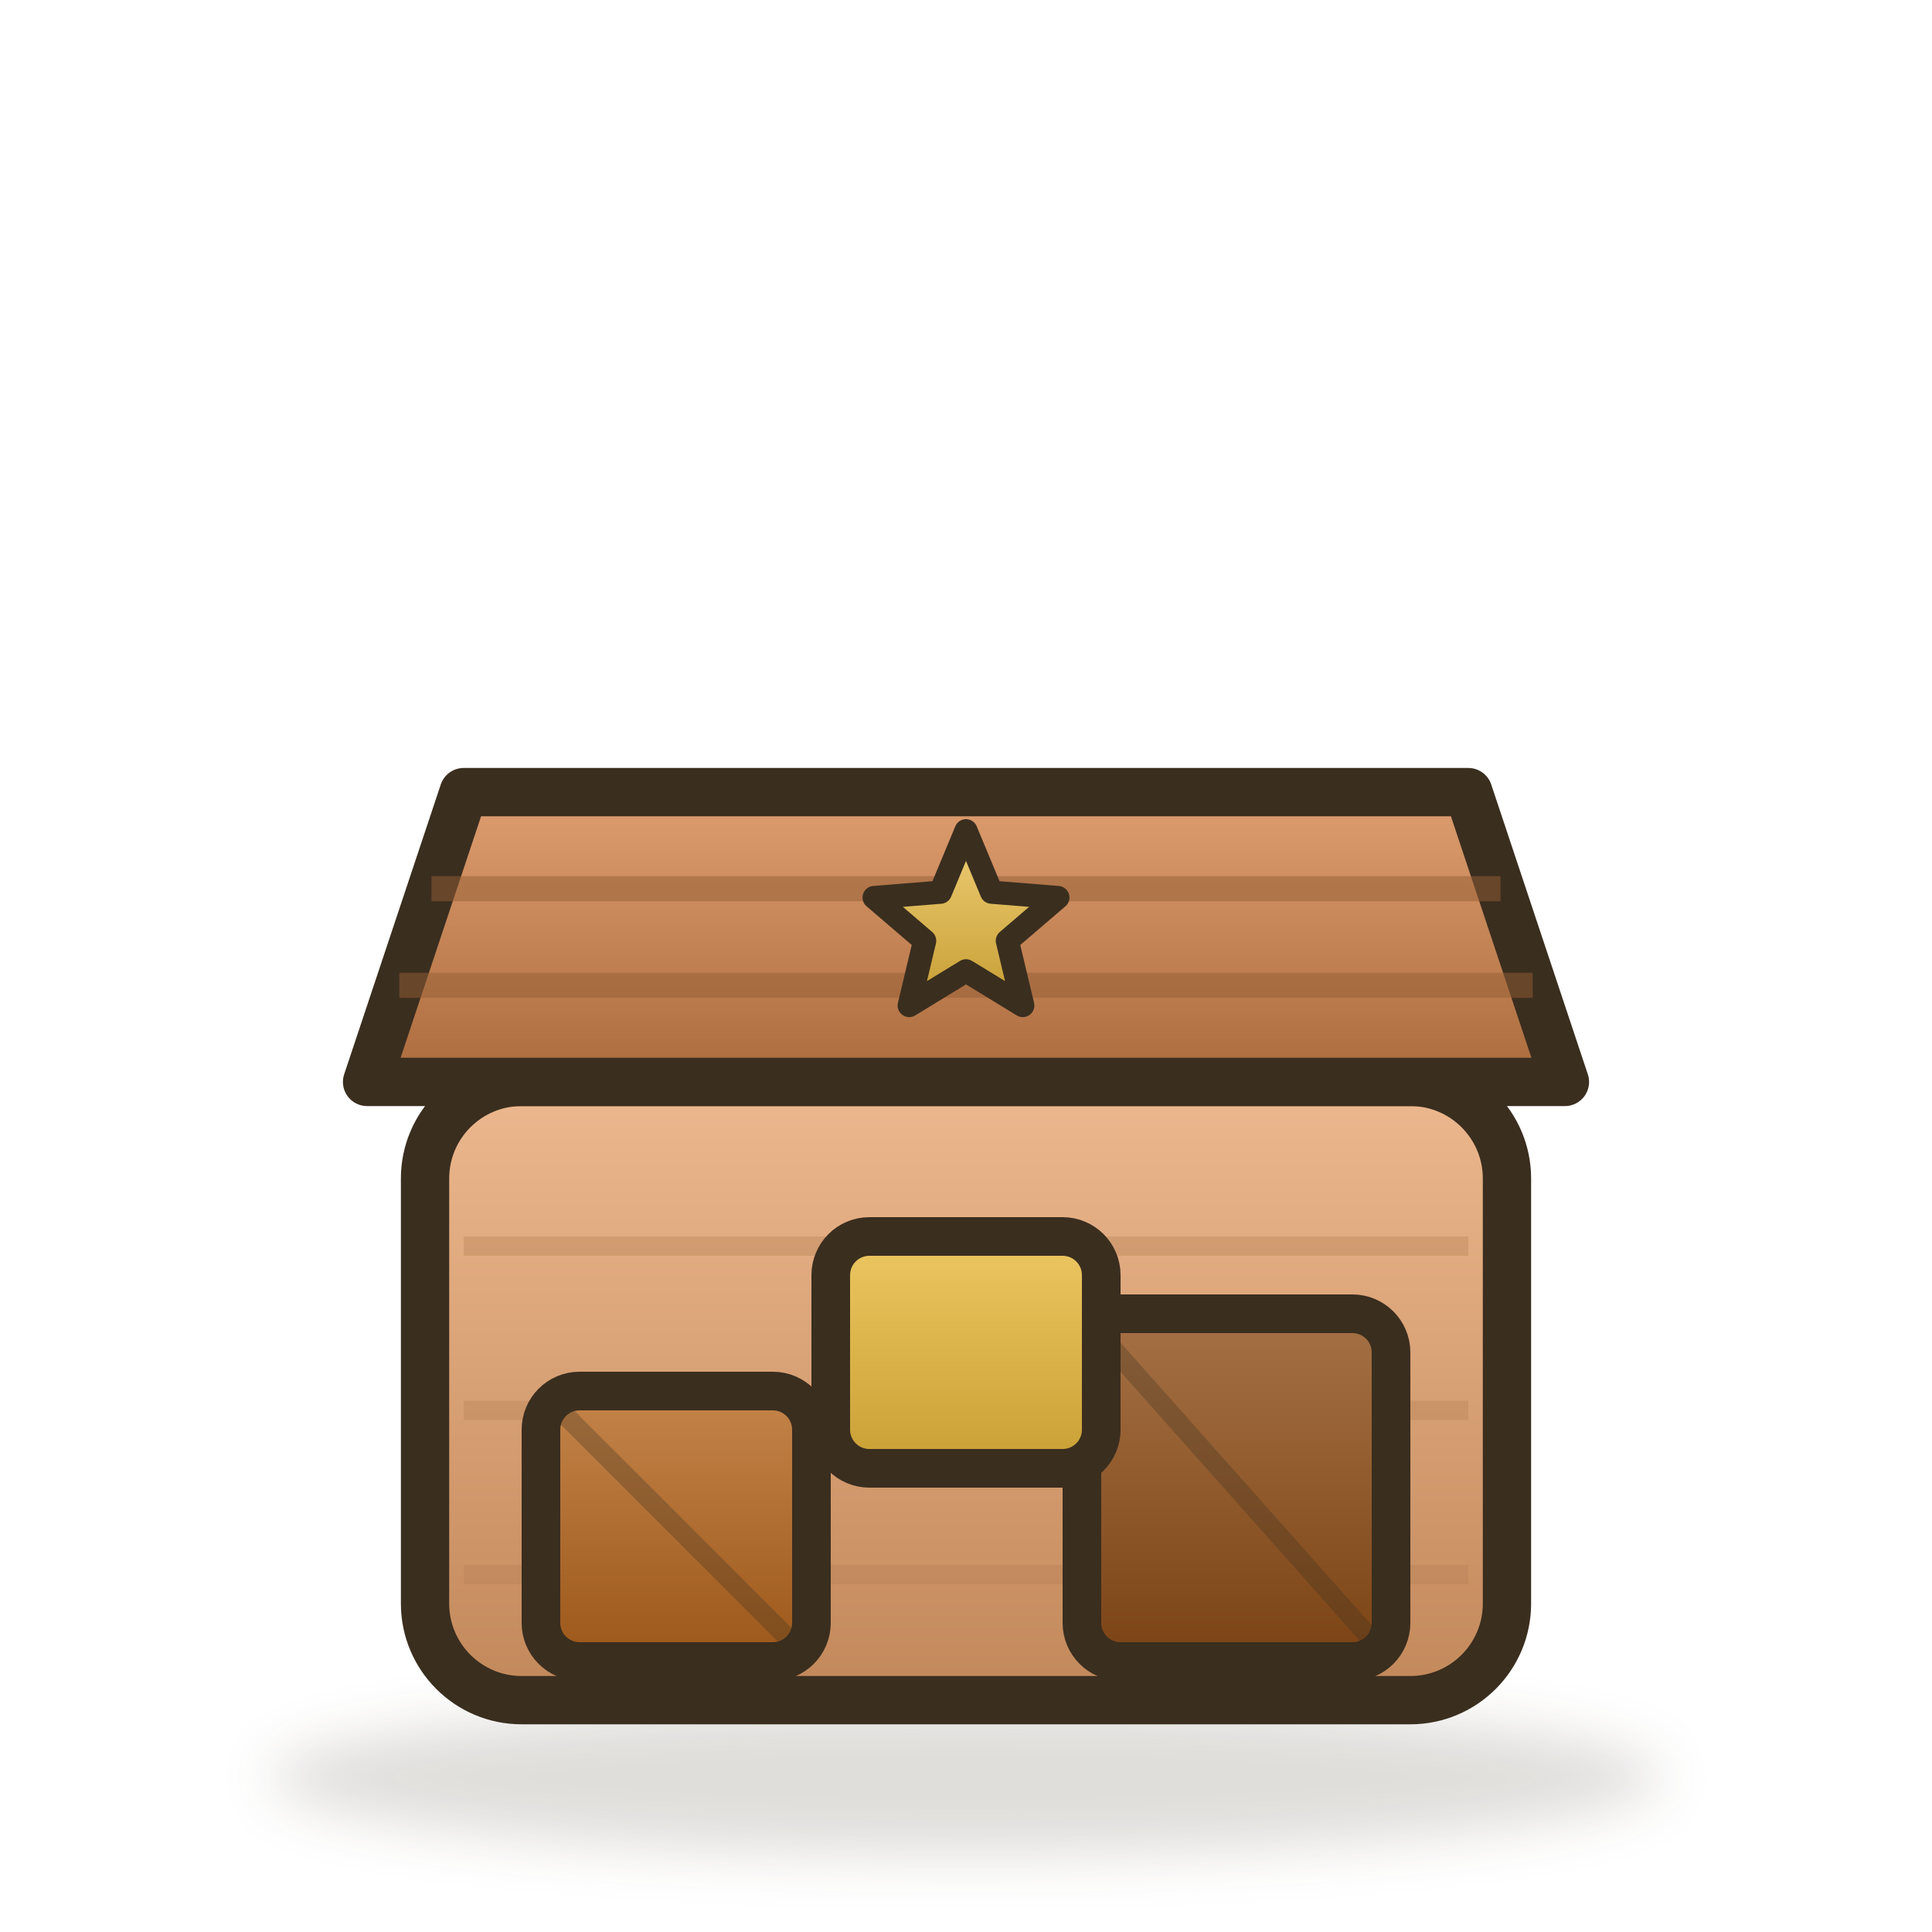
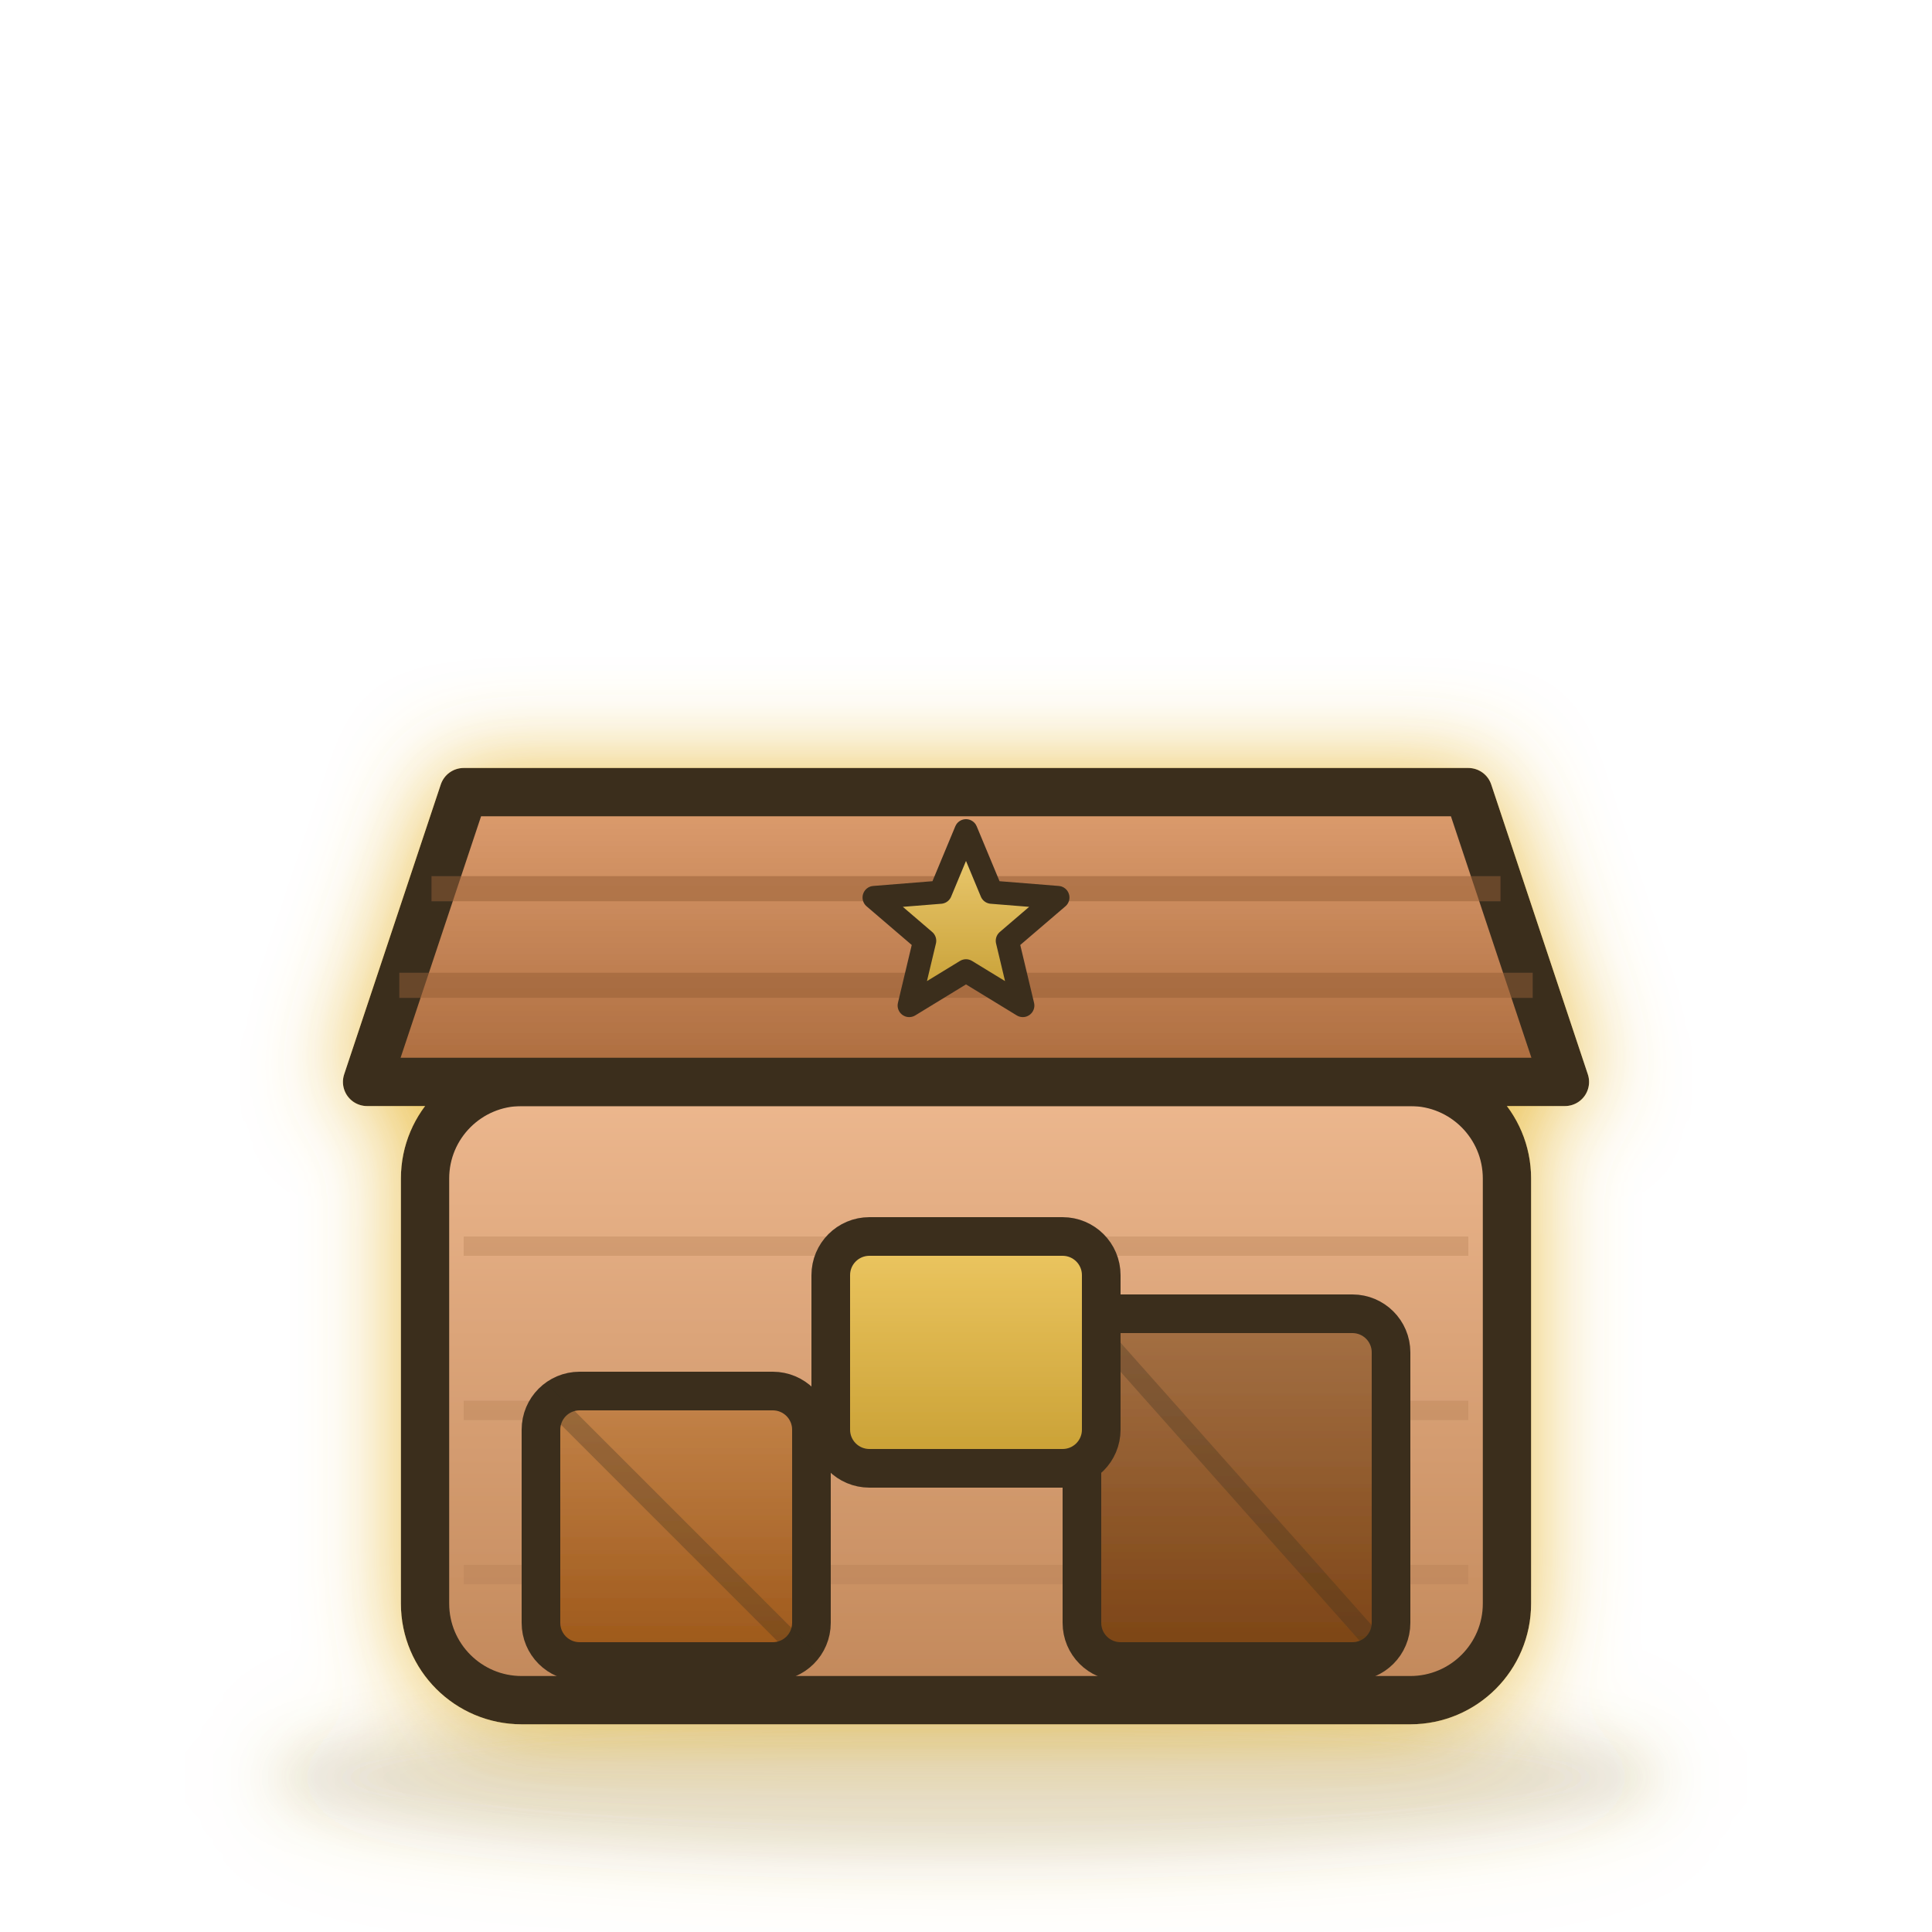
<svg xmlns="http://www.w3.org/2000/svg" viewBox="0 0 100 100" width="100" height="100" preserveAspectRatio="none">
-   <filter id="bl115" x="-50%" y="-50%" width="200%" height="200%">
-     <feGaussianBlur stdDeviation="1.4" />
+   <filter id="t3glow" x="-45%" y="-45%" width="190%" height="190%">
+     <feDropShadow dx="0" dy="0" stdDeviation="2.4" flood-color="#E8B93B" flood-opacity="0.9" />
  </filter>
-   <ellipse cx="50" cy="92" rx="36" ry="4" fill="#3A2E1F" opacity="0.16" filter="url(#bl115)" />
-   <linearGradient id="vg116" x1="0" y1="0" x2="0" y2="1">
-     <stop offset="0%" stop-color="#edb88f" />
-     <stop offset="100%" stop-color="#c2885a" />
-   </linearGradient>
-   <rect x="22" y="56" width="56" height="32" rx="5" fill="url(#vg116)" stroke="#3A2E1F" stroke-width="2.5" stroke-linejoin="round" />
-   <line x1="24" y1="64.5" x2="76" y2="64.5" stroke="#b47e53" stroke-width="1" opacity="0.35" />
-   <line x1="24" y1="73" x2="76" y2="73" stroke="#b47e53" stroke-width="1" opacity="0.35" />
-   <line x1="24" y1="81.5" x2="76" y2="81.5" stroke="#b47e53" stroke-width="1" opacity="0.35" />
-   <linearGradient id="vg117" x1="0" y1="0" x2="0" y2="1">
-     <stop offset="0%" stop-color="#de9e70" />
-     <stop offset="100%" stop-color="#ab6b3d" />
-   </linearGradient>
-   <path d="M 19 56 L 24 41 L 76 41 L 81 56 Z" fill="url(#vg117)" stroke="#3A2E1F" stroke-width="2.5" stroke-linejoin="round" />
-   <line x1="20.667" y1="51" x2="79.333" y2="51" stroke="#965e35" stroke-width="1.3" opacity="0.5" />
-   <line x1="22.333" y1="46" x2="77.667" y2="46" stroke="#965e35" stroke-width="1.3" opacity="0.5" />
-   <linearGradient id="vg118" x1="0" y1="0" x2="0" y2="1">
-     <stop offset="0%" stop-color="#c4844a" />
-     <stop offset="100%" stop-color="#9c5719" />
-   </linearGradient>
-   <rect x="28" y="72" width="14" height="14" rx="2" fill="url(#vg118)" stroke="#3A2E1F" stroke-width="2" />
-   <line x1="28" y1="72" x2="42" y2="86" stroke="#3A2E1F" stroke-width="1" opacity="0.3" />
-   <linearGradient id="vg119" x1="0" y1="0" x2="0" y2="1">
-     <stop offset="0%" stop-color="#a57145" />
-     <stop offset="100%" stop-color="#7b4314" />
-   </linearGradient>
-   <rect x="56" y="68" width="16" height="18" rx="2" fill="url(#vg119)" stroke="#3A2E1F" stroke-width="2" />
-   <line x1="56" y1="68" x2="72" y2="86" stroke="#3A2E1F" stroke-width="1" opacity="0.3" />
-   <linearGradient id="vg120" x1="0" y1="0" x2="0" y2="1">
-     <stop offset="0%" stop-color="#edc762" />
-     <stop offset="100%" stop-color="#c89f33" />
-   </linearGradient>
-   <rect x="43" y="64" width="14" height="12" rx="2" fill="url(#vg120)" stroke="#3A2E1F" stroke-width="2" />
-   <linearGradient id="vg121" x1="0" y1="0" x2="0" y2="1">
-     <stop offset="0%" stop-color="#efce76" />
-     <stop offset="100%" stop-color="#c59d32" />
-   </linearGradient>
-   <polygon points="50,43 51.323,46.18 54.755,46.455 52.14,48.695 52.939,52.045 50,50.25 47.061,52.045 47.86,48.695 45.245,46.455 48.677,46.18" fill="url(#vg121)" stroke="#3A2E1F" stroke-width="1.2" stroke-linejoin="round" />
+   <g filter="url(#t3glow)">
+     <filter id="bl115" x="-50%" y="-50%" width="200%" height="200%">
+       <feGaussianBlur stdDeviation="1.4" />
+     </filter>
+     <ellipse cx="50" cy="92" rx="36" ry="4" fill="#3A2E1F" opacity="0.16" filter="url(#bl115)" />
+     <linearGradient id="vg116" x1="0" y1="0" x2="0" y2="1">
+       <stop offset="0%" stop-color="#edb88f" />
+       <stop offset="100%" stop-color="#c2885a" />
+     </linearGradient>
+     <rect x="22" y="56" width="56" height="32" rx="5" fill="url(#vg116)" stroke="#3A2E1F" stroke-width="2.5" stroke-linejoin="round" />
+     <line x1="24" y1="64.5" x2="76" y2="64.5" stroke="#b47e53" stroke-width="1" opacity="0.35" />
+     <line x1="24" y1="73" x2="76" y2="73" stroke="#b47e53" stroke-width="1" opacity="0.35" />
+     <line x1="24" y1="81.5" x2="76" y2="81.5" stroke="#b47e53" stroke-width="1" opacity="0.35" />
+     <linearGradient id="vg117" x1="0" y1="0" x2="0" y2="1">
+       <stop offset="0%" stop-color="#de9e70" />
+       <stop offset="100%" stop-color="#ab6b3d" />
+     </linearGradient>
+     <path d="M 19 56 L 24 41 L 76 41 L 81 56 Z" fill="url(#vg117)" stroke="#3A2E1F" stroke-width="2.5" stroke-linejoin="round" />
+     <line x1="20.667" y1="51" x2="79.333" y2="51" stroke="#965e35" stroke-width="1.3" opacity="0.5" />
+     <line x1="22.333" y1="46" x2="77.667" y2="46" stroke="#965e35" stroke-width="1.3" opacity="0.5" />
+     <linearGradient id="vg118" x1="0" y1="0" x2="0" y2="1">
+       <stop offset="0%" stop-color="#c4844a" />
+       <stop offset="100%" stop-color="#9c5719" />
+     </linearGradient>
+     <rect x="28" y="72" width="14" height="14" rx="2" fill="url(#vg118)" stroke="#3A2E1F" stroke-width="2" />
+     <line x1="28" y1="72" x2="42" y2="86" stroke="#3A2E1F" stroke-width="1" opacity="0.3" />
+     <linearGradient id="vg119" x1="0" y1="0" x2="0" y2="1">
+       <stop offset="0%" stop-color="#a57145" />
+       <stop offset="100%" stop-color="#7b4314" />
+     </linearGradient>
+     <rect x="56" y="68" width="16" height="18" rx="2" fill="url(#vg119)" stroke="#3A2E1F" stroke-width="2" />
+     <line x1="56" y1="68" x2="72" y2="86" stroke="#3A2E1F" stroke-width="1" opacity="0.3" />
+     <linearGradient id="vg120" x1="0" y1="0" x2="0" y2="1">
+       <stop offset="0%" stop-color="#edc762" />
+       <stop offset="100%" stop-color="#c89f33" />
+     </linearGradient>
+     <rect x="43" y="64" width="14" height="12" rx="2" fill="url(#vg120)" stroke="#3A2E1F" stroke-width="2" />
+     <linearGradient id="vg121" x1="0" y1="0" x2="0" y2="1">
+       <stop offset="0%" stop-color="#efce76" />
+       <stop offset="100%" stop-color="#c59d32" />
+     </linearGradient>
+     <polygon points="50,43 51.323,46.18 54.755,46.455 52.14,48.695 52.939,52.045 50,50.25 47.061,52.045 47.86,48.695 45.245,46.455 48.677,46.18" fill="url(#vg121)" stroke="#3A2E1F" stroke-width="1.2" stroke-linejoin="round" />
+   </g>
</svg>
